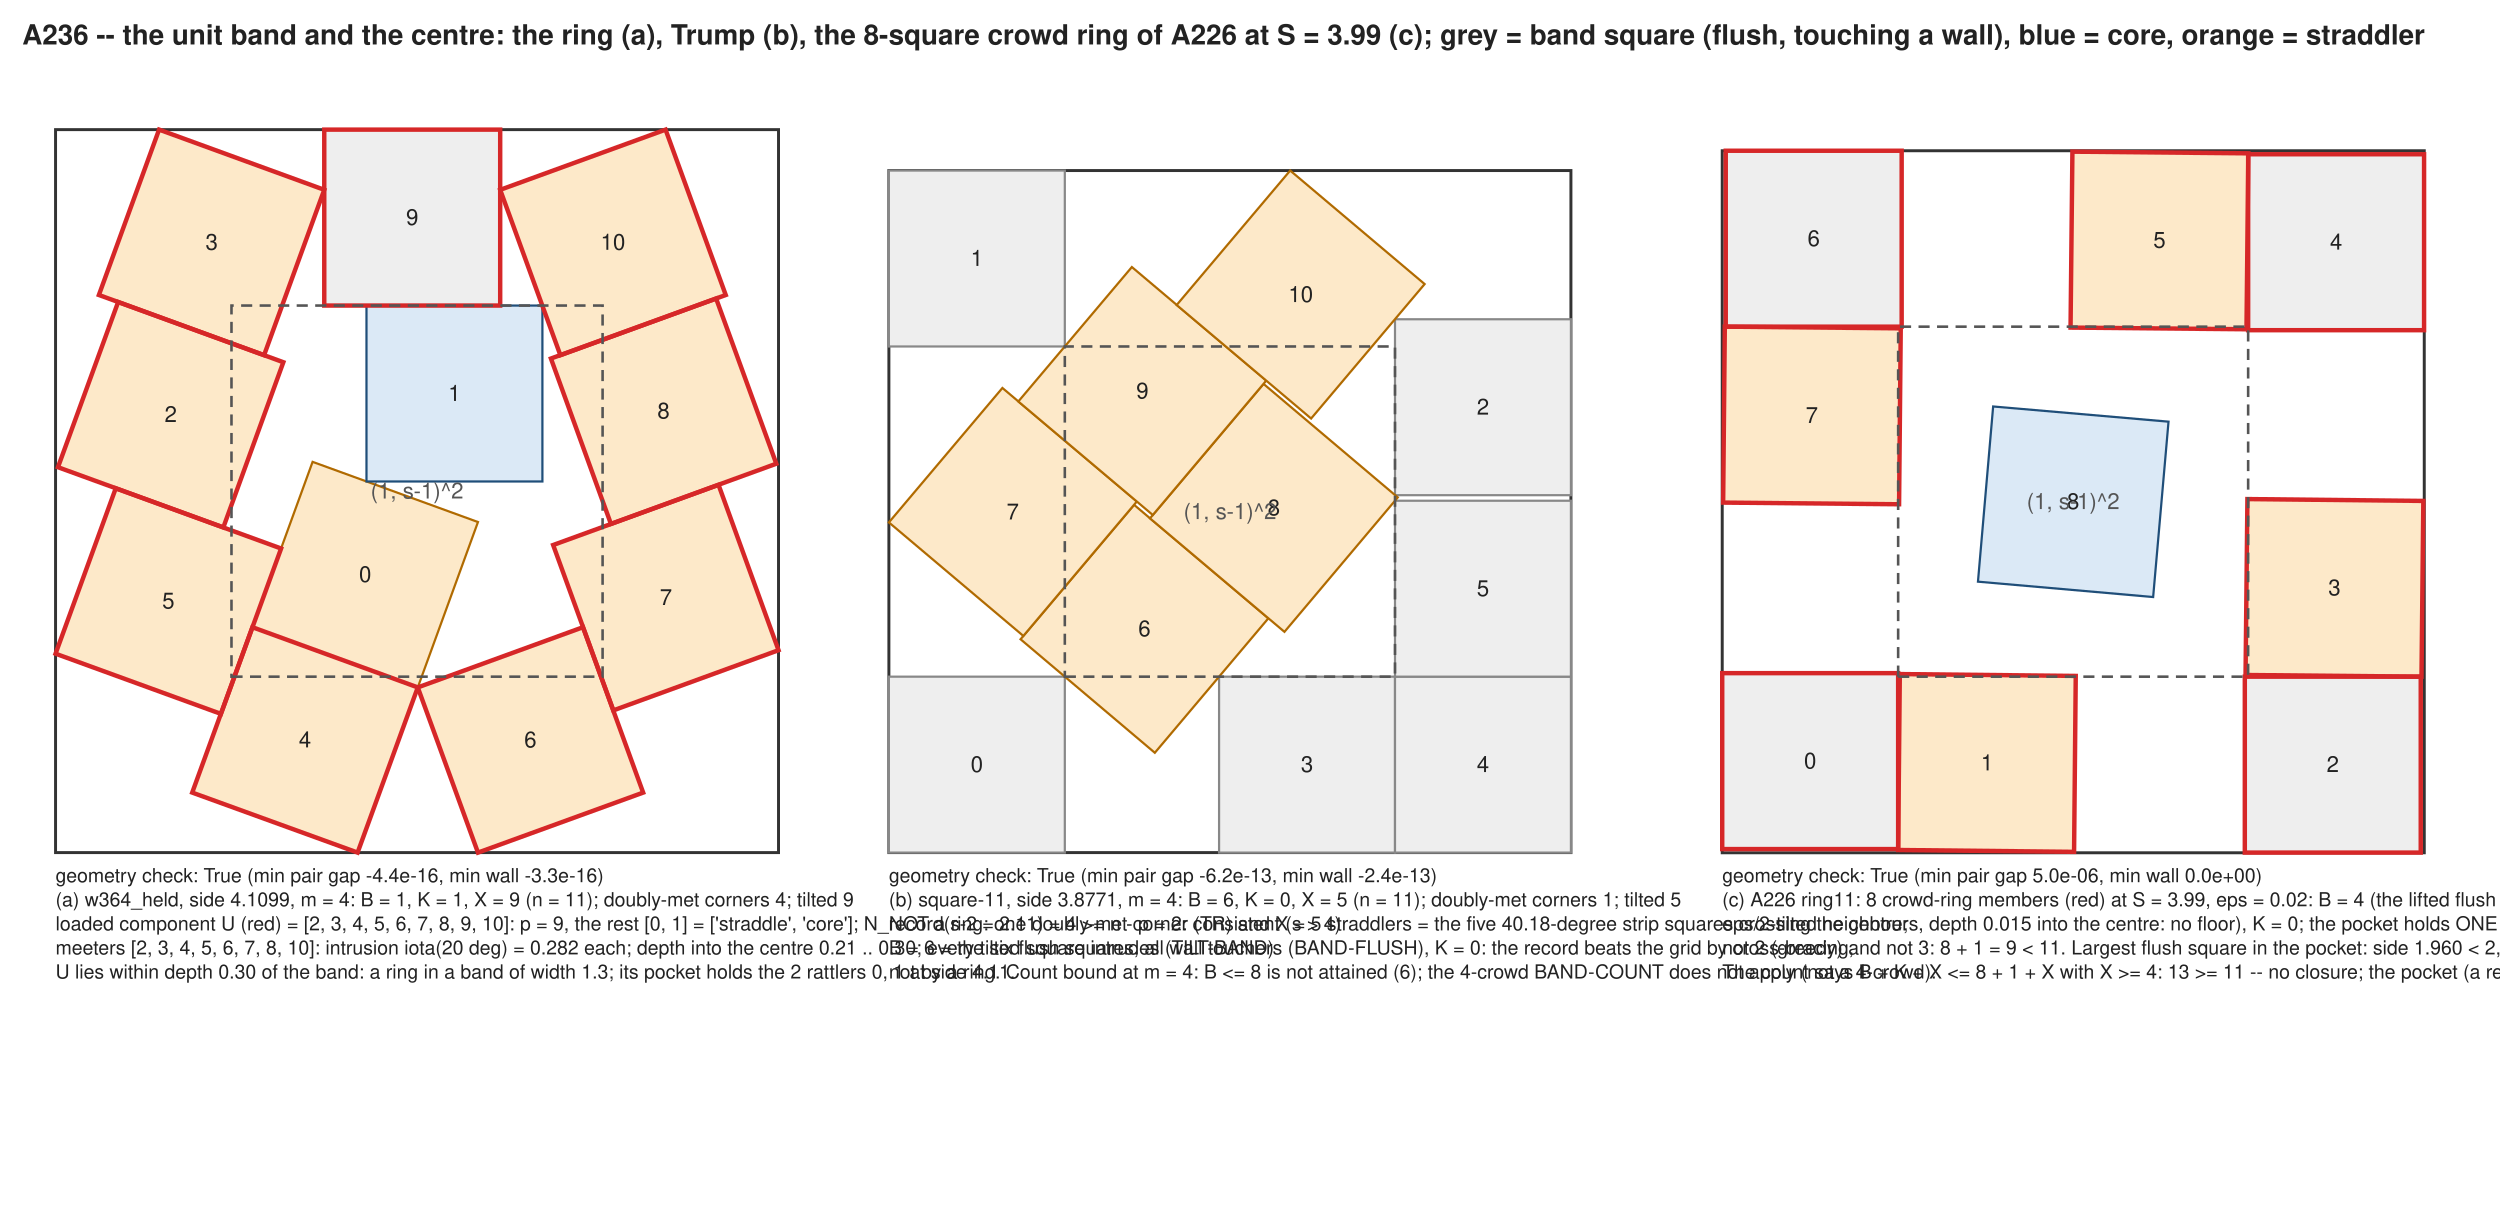
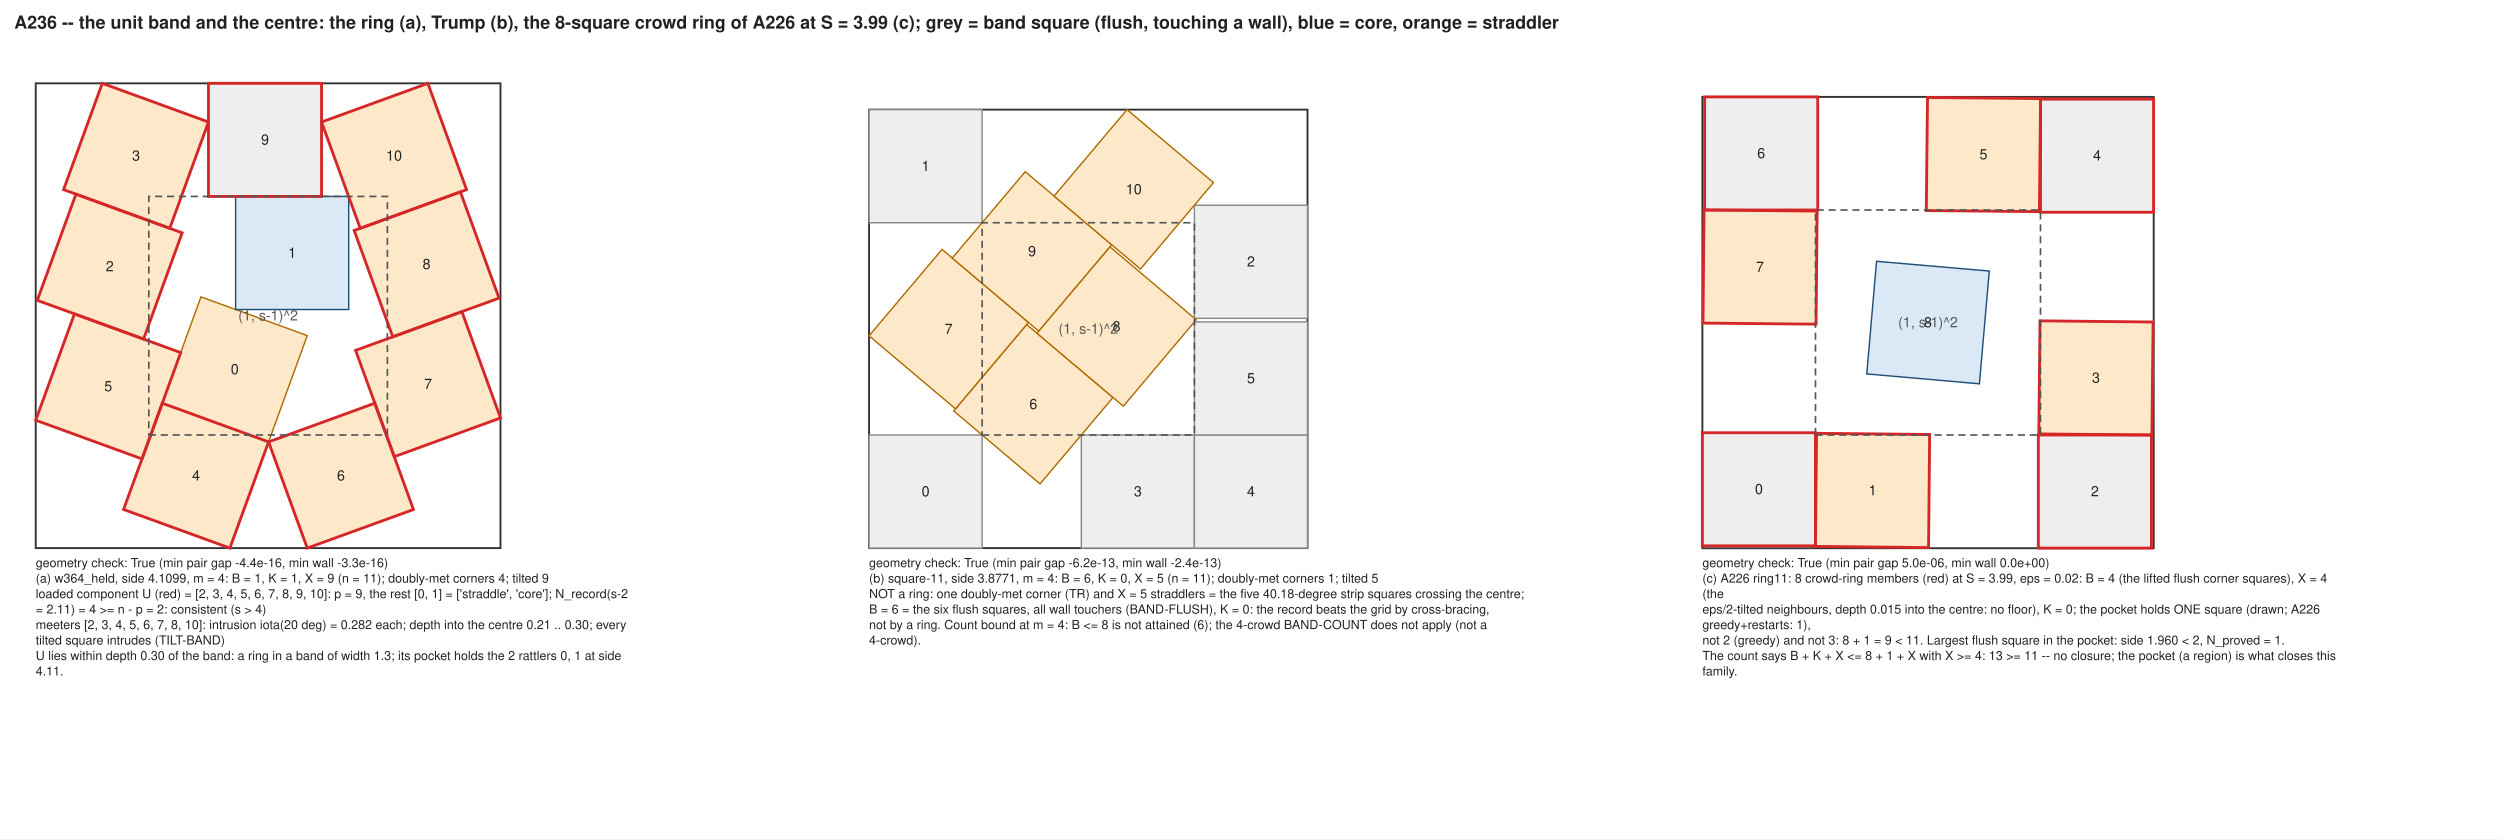
- <svg xmlns="http://www.w3.org/2000/svg" width="1350" height="655" font-family="Helvetica,Arial,sans-serif">
+ <svg xmlns="http://www.w3.org/2000/svg" width="2100" height="705" font-family="Helvetica,Arial,sans-serif">
  <defs>
    <pattern id="stip" width="6" height="6" patternUnits="userSpaceOnUse">
      <circle cx="3" cy="3" r="1.1" fill="#888" />
    </pattern>
    <pattern id="hatch" width="7" height="7" patternUnits="userSpaceOnUse" patternTransform="rotate(45)">
      <line x1="0" y1="0" x2="0" y2="7" stroke="#555" stroke-width="1.2" />
    </pattern>
  </defs>
-   <rect width="1350" height="655" fill="white" />
+   <rect width="2100" height="705" fill="white" />
  <text x="12" y="24" font-size="15" font-weight="bold" fill="#222">A236 -- the unit band and the centre: the ring (a), Trump (b), the 8-square crowd ring of A226 at S = 3.99 (c); grey = band square (flush, touching a wall), blue = core, orange = straddler</text>
  <rect x="30.0" y="70.0" width="390.4" height="390.4" fill="none" stroke="#333" stroke-width="1.6" />
  <polygon points="225.6,371.2 258.1,281.9 168.8,249.4 136.3,338.7" fill="#fde9c9" stroke="#b06a00" stroke-width="1.2" />
  <text x="197.2" y="314.3" font-size="12" text-anchor="middle" fill="#222">0</text>
  <polygon points="292.9,260.0 292.9,165.0 197.9,165.0 197.9,260.0" fill="#dbe9f6" stroke="#1f4e79" stroke-width="1.2" />
  <text x="245.4" y="216.5" font-size="12" text-anchor="middle" fill="#222">1</text>
  <polygon points="120.6,284.8 153.0,195.6 63.8,163.1 31.3,252.3" fill="#fde9c9" stroke="#b06a00" stroke-width="1.2" />
  <text x="92.2" y="227.9" font-size="12" text-anchor="middle" fill="#222">2</text>
  <polygon points="142.6,191.8 175.1,102.5 85.9,70.0 53.4,159.3" fill="#fde9c9" stroke="#b06a00" stroke-width="1.2" />
  <text x="114.3" y="134.9" font-size="12" text-anchor="middle" fill="#222">3</text>
  <polygon points="193.1,460.4 225.6,371.2 136.3,338.7 103.8,428.0" fill="#fde9c9" stroke="#b06a00" stroke-width="1.2" />
  <text x="164.7" y="403.6" font-size="12" text-anchor="middle" fill="#222">4</text>
  <polygon points="119.3,385.5 151.8,296.2 62.5,263.7 30.0,353.0" fill="#fde9c9" stroke="#b06a00" stroke-width="1.2" />
  <text x="90.9" y="328.6" font-size="12" text-anchor="middle" fill="#222">5</text>
  <polygon points="258.1,460.4 347.3,428.0 314.8,338.7 225.6,371.2" fill="#fde9c9" stroke="#b06a00" stroke-width="1.2" />
  <text x="286.4" y="403.6" font-size="12" text-anchor="middle" fill="#222">6</text>
  <polygon points="331.2,383.6 420.4,351.1 388.0,261.8 298.7,294.3" fill="#fde9c9" stroke="#b06a00" stroke-width="1.2" />
  <text x="359.6" y="326.7" font-size="12" text-anchor="middle" fill="#222">7</text>
  <polygon points="329.9,282.9 419.2,250.4 386.7,161.2 297.5,193.6" fill="#fde9c9" stroke="#b06a00" stroke-width="1.2" />
  <text x="358.3" y="226.0" font-size="12" text-anchor="middle" fill="#222">8</text>
  <polygon points="270.1,165.0 270.1,70.0 175.1,70.0 175.1,165.0" fill="#eeeeee" stroke="#888888" stroke-width="1.2" />
  <text x="222.6" y="121.5" font-size="12" text-anchor="middle" fill="#222">9</text>
  <polygon points="302.6,191.8 391.9,159.3 359.4,70.0 270.1,102.5" fill="#fde9c9" stroke="#b06a00" stroke-width="1.2" />
  <text x="331.0" y="134.9" font-size="12" text-anchor="middle" fill="#222">10</text>
  <polygon points="120.6,284.8 153.0,195.6 63.8,163.1 31.3,252.3" fill="none" stroke="#d62728" stroke-width="2.4" />
  <polygon points="142.6,191.8 175.1,102.5 85.9,70.0 53.4,159.3" fill="none" stroke="#d62728" stroke-width="2.4" />
  <polygon points="193.1,460.4 225.6,371.2 136.3,338.7 103.8,428.0" fill="none" stroke="#d62728" stroke-width="2.4" />
  <polygon points="119.3,385.5 151.8,296.2 62.5,263.7 30.0,353.0" fill="none" stroke="#d62728" stroke-width="2.4" />
  <polygon points="258.1,460.4 347.3,428.0 314.8,338.7 225.6,371.2" fill="none" stroke="#d62728" stroke-width="2.4" />
  <polygon points="331.2,383.6 420.4,351.1 388.0,261.8 298.7,294.3" fill="none" stroke="#d62728" stroke-width="2.4" />
  <polygon points="329.9,282.9 419.2,250.4 386.7,161.2 297.5,193.6" fill="none" stroke="#d62728" stroke-width="2.4" />
  <polygon points="270.1,165.0 270.1,70.0 175.1,70.0 175.1,165.0" fill="none" stroke="#d62728" stroke-width="2.4" />
  <polygon points="302.6,191.8 391.9,159.3 359.4,70.0 270.1,102.5" fill="none" stroke="#d62728" stroke-width="2.4" />
  <polygon points="125.0,365.4 325.4,365.4 325.4,165.0 125.0,165.0" fill="none" stroke="#555" stroke-width="1.4" stroke-dasharray="6,4" />
  <text x="225.2" y="269.2" font-size="12" text-anchor="middle" fill="#555">(1, s-1)^2</text>
  <text x="30" y="476.4" font-size="10.5" fill="#222">geometry check: True (min pair gap -4.4e-16, min wall -3.3e-16)</text>
  <text x="30" y="489.4" font-size="10.5" fill="#222">(a) w364_held, side 4.1099, m = 4: B = 1, K = 1, X = 9 (n = 11); doubly-met corners 4; tilted 9</text>
-   <text x="30" y="502.4" font-size="10.5" fill="#222">loaded component U (red) = [2, 3, 4, 5, 6, 7, 8, 9, 10]: p = 9, the rest [0, 1] = ['straddle', 'core']; N_record(s-2 = 2.11) = 4 &gt;= n - p = 2: consistent (s &gt; 4)</text>
-   <text x="30" y="515.4" font-size="10.5" fill="#222">meeters [2, 3, 4, 5, 6, 7, 8, 10]: intrusion iota(20 deg) = 0.282 each; depth into the centre 0.21 .. 0.30; every tilted square intrudes (TILT-BAND)</text>
-   <text x="30" y="528.4" font-size="10.5" fill="#222">U lies within depth 0.30 of the band: a ring in a band of width 1.3; its pocket holds the 2 rattlers 0, 1 at side 4.11.</text>
-   <rect x="480.0" y="92.1" width="368.3" height="368.3" fill="none" stroke="#333" stroke-width="1.6" />
-   <polygon points="480.0,460.4 575.0,460.4 575.0,365.4 480.0,365.4" fill="#eeeeee" stroke="#888888" stroke-width="1.2" />
-   <text x="527.5" y="416.9" font-size="12" text-anchor="middle" fill="#222">0</text>
-   <polygon points="575.0,187.1 575.0,92.1 480.0,92.1 480.0,187.1" fill="#eeeeee" stroke="#888888" stroke-width="1.2" />
-   <text x="527.5" y="143.6" font-size="12" text-anchor="middle" fill="#222">1</text>
-   <polygon points="753.3,267.4 848.3,267.4 848.3,172.4 753.3,172.4" fill="#eeeeee" stroke="#888888" stroke-width="1.2" />
-   <text x="800.8" y="223.9" font-size="12" text-anchor="middle" fill="#222">2</text>
-   <polygon points="658.3,460.4 753.3,460.4 753.3,365.4 658.3,365.4" fill="#eeeeee" stroke="#888888" stroke-width="1.2" />
-   <text x="705.8" y="416.9" font-size="12" text-anchor="middle" fill="#222">3</text>
-   <polygon points="753.3,460.4 848.3,460.4 848.3,365.4 753.3,365.4" fill="#eeeeee" stroke="#888888" stroke-width="1.2" />
-   <text x="800.8" y="416.9" font-size="12" text-anchor="middle" fill="#222">4</text>
-   <polygon points="753.3,365.4 848.3,365.4 848.3,270.4 753.3,270.4" fill="#eeeeee" stroke="#888888" stroke-width="1.2" />
-   <text x="800.8" y="321.9" font-size="12" text-anchor="middle" fill="#222">5</text>
-   <polygon points="623.6,406.5 684.9,333.9 612.4,272.6 551.1,345.2" fill="#fde9c9" stroke="#b06a00" stroke-width="1.2" />
-   <text x="618.0" y="343.6" font-size="12" text-anchor="middle" fill="#222">6</text>
-   <polygon points="552.6,343.4 613.9,270.8 541.3,209.5 480.0,282.1" fill="#fde9c9" stroke="#b06a00" stroke-width="1.2" />
-   <text x="546.9" y="280.5" font-size="12" text-anchor="middle" fill="#222">7</text>
-   <polygon points="693.6,341.2 754.8,268.6 682.3,207.3 621.0,279.9" fill="#fde9c9" stroke="#b06a00" stroke-width="1.2" />
-   <text x="687.9" y="278.3" font-size="12" text-anchor="middle" fill="#222">8</text>
-   <polygon points="622.5,278.1 683.8,205.5 611.2,144.2 549.9,216.8" fill="#fde9c9" stroke="#b06a00" stroke-width="1.2" />
-   <text x="616.9" y="215.2" font-size="12" text-anchor="middle" fill="#222">9</text>
-   <polygon points="708.0,226.0 769.3,153.4 696.7,92.1 635.4,164.7" fill="#fde9c9" stroke="#b06a00" stroke-width="1.2" />
-   <text x="702.4" y="163.1" font-size="12" text-anchor="middle" fill="#222">10</text>
-   <polygon points="575.0,365.4 753.3,365.4 753.3,187.1 575.0,187.1" fill="none" stroke="#555" stroke-width="1.4" stroke-dasharray="6,4" />
-   <text x="664.2" y="280.3" font-size="12" text-anchor="middle" fill="#555">(1, s-1)^2</text>
-   <text x="480" y="476.4" font-size="10.5" fill="#222">geometry check: True (min pair gap -6.2e-13, min wall -2.4e-13)</text>
-   <text x="480" y="489.4" font-size="10.5" fill="#222">(b) square-11, side 3.8771, m = 4: B = 6, K = 0, X = 5 (n = 11); doubly-met corners 1; tilted 5</text>
-   <text x="480" y="502.4" font-size="10.5" fill="#222">NOT a ring: one doubly-met corner (TR) and X = 5 straddlers = the five 40.18-degree strip squares crossing the centre;</text>
-   <text x="480" y="515.4" font-size="10.5" fill="#222">B = 6 = the six flush squares, all wall touchers (BAND-FLUSH), K = 0: the record beats the grid by cross-bracing,</text>
-   <text x="480" y="528.4" font-size="10.5" fill="#222">not by a ring.  Count bound at m = 4: B &lt;= 8 is not attained (6); the 4-crowd BAND-COUNT does not apply (not a 4-crowd).</text>
-   <rect x="930.0" y="81.4" width="379.1" height="379.1" fill="none" stroke="#333" stroke-width="1.6" />
-   <polygon points="930.0,458.5 1025.0,458.5 1025.0,363.5 930.0,363.5" fill="#eeeeee" stroke="#888888" stroke-width="1.2" />
-   <text x="977.5" y="415.0" font-size="12" text-anchor="middle" fill="#222">0</text>
-   <polygon points="1025.0,459.0 1120.0,460.0 1120.9,365.0 1025.9,364.0" fill="#fde9c9" stroke="#b06a00" stroke-width="1.2" />
-   <text x="1073.0" y="416.0" font-size="12" text-anchor="middle" fill="#222">1</text>
-   <polygon points="1212.2,460.4 1307.2,460.4 1307.2,365.4 1212.2,365.4" fill="#eeeeee" stroke="#888888" stroke-width="1.2" />
-   <text x="1259.7" y="416.9" font-size="12" text-anchor="middle" fill="#222">2</text>
-   <polygon points="1212.6,364.5 1307.6,365.4 1308.6,270.5 1213.6,269.5" fill="#fde9c9" stroke="#b06a00" stroke-width="1.2" />
-   <text x="1260.6" y="321.5" font-size="12" text-anchor="middle" fill="#222">3</text>
-   <polygon points="1214.0,178.3 1309.0,178.3 1309.0,83.3 1214.0,83.3" fill="#eeeeee" stroke="#888888" stroke-width="1.2" />
-   <text x="1261.5" y="134.8" font-size="12" text-anchor="middle" fill="#222">4</text>
-   <polygon points="1118.1,176.9 1213.1,177.8 1214.1,82.8 1119.1,81.9" fill="#fde9c9" stroke="#b06a00" stroke-width="1.2" />
-   <text x="1166.1" y="133.8" font-size="12" text-anchor="middle" fill="#222">5</text>
-   <polygon points="931.9,176.4 1026.9,176.4 1026.9,81.4 931.9,81.4" fill="#eeeeee" stroke="#888888" stroke-width="1.2" />
-   <text x="979.4" y="132.9" font-size="12" text-anchor="middle" fill="#222">6</text>
-   <polygon points="930.5,271.4 1025.5,272.3 1026.4,177.3 931.4,176.4" fill="#fde9c9" stroke="#b06a00" stroke-width="1.2" />
-   <text x="978.4" y="228.4" font-size="12" text-anchor="middle" fill="#222">7</text>
-   <polygon points="1162.7,322.4 1171.0,227.7 1076.3,219.5 1068.1,314.1" fill="#dbe9f6" stroke="#1f4e79" stroke-width="1.2" />
-   <text x="1119.5" y="274.9" font-size="12" text-anchor="middle" fill="#222">8</text>
-   <polygon points="930.0,458.5 1025.0,458.5 1025.0,363.5 930.0,363.5" fill="none" stroke="#d62728" stroke-width="2.4" />
-   <polygon points="1025.0,459.0 1120.0,460.0 1120.9,365.0 1025.9,364.0" fill="none" stroke="#d62728" stroke-width="2.4" />
-   <polygon points="1212.2,460.4 1307.2,460.4 1307.2,365.4 1212.2,365.4" fill="none" stroke="#d62728" stroke-width="2.4" />
-   <polygon points="1212.6,364.5 1307.6,365.4 1308.6,270.5 1213.6,269.5" fill="none" stroke="#d62728" stroke-width="2.4" />
-   <polygon points="1214.0,178.3 1309.0,178.3 1309.0,83.3 1214.0,83.3" fill="none" stroke="#d62728" stroke-width="2.4" />
-   <polygon points="1118.1,176.9 1213.1,177.8 1214.1,82.8 1119.1,81.9" fill="none" stroke="#d62728" stroke-width="2.4" />
-   <polygon points="931.9,176.4 1026.9,176.4 1026.9,81.4 931.9,81.4" fill="none" stroke="#d62728" stroke-width="2.4" />
-   <polygon points="930.5,271.4 1025.5,272.3 1026.4,177.3 931.4,176.4" fill="none" stroke="#d62728" stroke-width="2.4" />
-   <polygon points="1025.0,365.4 1214.0,365.4 1214.0,176.4 1025.0,176.4" fill="none" stroke="#555" stroke-width="1.4" stroke-dasharray="6,4" />
-   <text x="1119.5" y="274.9" font-size="12" text-anchor="middle" fill="#555">(1, s-1)^2</text>
-   <text x="930" y="476.4" font-size="10.5" fill="#222">geometry check: True (min pair gap 5.0e-06, min wall 0.0e+00)</text>
-   <text x="930" y="489.4" font-size="10.5" fill="#222">(c) A226 ring11: 8 crowd-ring members (red) at S = 3.99, eps = 0.02: B = 4 (the lifted flush corner squares), X = 4 (the</text>
-   <text x="930" y="502.4" font-size="10.5" fill="#222">eps/2-tilted neighbours, depth 0.015 into the centre: no floor), K = 0; the pocket holds ONE square (drawn; A226 greedy+restarts: 1),</text>
-   <text x="930" y="515.4" font-size="10.5" fill="#222">not 2 (greedy) and not 3: 8 + 1 = 9 &lt; 11.  Largest flush square in the pocket: side 1.960 &lt; 2, N_proved = 1.</text>
-   <text x="930" y="528.4" font-size="10.5" fill="#222">The count says B + K + X &lt;= 8 + 1 + X with X &gt;= 4: 13 &gt;= 11 -- no closure; the pocket (a region) is what closes this family.</text>
+   <text x="30" y="502.4" font-size="10.5" fill="#222">loaded component U (red) = [2, 3, 4, 5, 6, 7, 8, 9, 10]: p = 9, the rest [0, 1] = ['straddle', 'core']; N_record(s-2</text>
+   <text x="30" y="515.4" font-size="10.5" fill="#222">   = 2.11) = 4 &gt;= n - p = 2: consistent (s &gt; 4)</text>
+   <text x="30" y="528.4" font-size="10.5" fill="#222">meeters [2, 3, 4, 5, 6, 7, 8, 10]: intrusion iota(20 deg) = 0.282 each; depth into the centre 0.21 .. 0.30; every</text>
+   <text x="30" y="541.4" font-size="10.5" fill="#222">   tilted square intrudes (TILT-BAND)</text>
+   <text x="30" y="554.4" font-size="10.5" fill="#222">U lies within depth 0.30 of the band: a ring in a band of width 1.3; its pocket holds the 2 rattlers 0, 1 at side</text>
+   <text x="30" y="567.4" font-size="10.5" fill="#222">   4.11.</text>
+   <rect x="730.0" y="92.1" width="368.3" height="368.3" fill="none" stroke="#333" stroke-width="1.6" />
+   <polygon points="730.0,460.4 825.0,460.4 825.0,365.4 730.0,365.4" fill="#eeeeee" stroke="#888888" stroke-width="1.2" />
+   <text x="777.5" y="416.9" font-size="12" text-anchor="middle" fill="#222">0</text>
+   <polygon points="825.0,187.1 825.0,92.1 730.0,92.1 730.0,187.1" fill="#eeeeee" stroke="#888888" stroke-width="1.2" />
+   <text x="777.5" y="143.6" font-size="12" text-anchor="middle" fill="#222">1</text>
+   <polygon points="1003.3,267.4 1098.3,267.4 1098.3,172.4 1003.3,172.4" fill="#eeeeee" stroke="#888888" stroke-width="1.2" />
+   <text x="1050.8" y="223.9" font-size="12" text-anchor="middle" fill="#222">2</text>
+   <polygon points="908.3,460.4 1003.3,460.4 1003.3,365.4 908.3,365.4" fill="#eeeeee" stroke="#888888" stroke-width="1.2" />
+   <text x="955.8" y="416.9" font-size="12" text-anchor="middle" fill="#222">3</text>
+   <polygon points="1003.3,460.4 1098.3,460.4 1098.3,365.4 1003.3,365.4" fill="#eeeeee" stroke="#888888" stroke-width="1.2" />
+   <text x="1050.8" y="416.9" font-size="12" text-anchor="middle" fill="#222">4</text>
+   <polygon points="1003.3,365.4 1098.3,365.4 1098.3,270.4 1003.3,270.4" fill="#eeeeee" stroke="#888888" stroke-width="1.2" />
+   <text x="1050.8" y="321.9" font-size="12" text-anchor="middle" fill="#222">5</text>
+   <polygon points="873.6,406.5 934.9,333.9 862.4,272.6 801.1,345.2" fill="#fde9c9" stroke="#b06a00" stroke-width="1.2" />
+   <text x="868.0" y="343.6" font-size="12" text-anchor="middle" fill="#222">6</text>
+   <polygon points="802.6,343.4 863.9,270.8 791.3,209.5 730.0,282.1" fill="#fde9c9" stroke="#b06a00" stroke-width="1.2" />
+   <text x="796.9" y="280.5" font-size="12" text-anchor="middle" fill="#222">7</text>
+   <polygon points="943.6,341.2 1004.8,268.6 932.3,207.3 871.0,279.9" fill="#fde9c9" stroke="#b06a00" stroke-width="1.2" />
+   <text x="937.9" y="278.3" font-size="12" text-anchor="middle" fill="#222">8</text>
+   <polygon points="872.5,278.1 933.8,205.5 861.2,144.2 799.9,216.8" fill="#fde9c9" stroke="#b06a00" stroke-width="1.2" />
+   <text x="866.9" y="215.2" font-size="12" text-anchor="middle" fill="#222">9</text>
+   <polygon points="958.0,226.0 1019.3,153.4 946.7,92.1 885.4,164.7" fill="#fde9c9" stroke="#b06a00" stroke-width="1.2" />
+   <text x="952.4" y="163.1" font-size="12" text-anchor="middle" fill="#222">10</text>
+   <polygon points="825.0,365.4 1003.3,365.4 1003.3,187.1 825.0,187.1" fill="none" stroke="#555" stroke-width="1.4" stroke-dasharray="6,4" />
+   <text x="914.2" y="280.3" font-size="12" text-anchor="middle" fill="#555">(1, s-1)^2</text>
+   <text x="730" y="476.4" font-size="10.5" fill="#222">geometry check: True (min pair gap -6.2e-13, min wall -2.4e-13)</text>
+   <text x="730" y="489.4" font-size="10.5" fill="#222">(b) square-11, side 3.8771, m = 4: B = 6, K = 0, X = 5 (n = 11); doubly-met corners 1; tilted 5</text>
+   <text x="730" y="502.4" font-size="10.5" fill="#222">NOT a ring: one doubly-met corner (TR) and X = 5 straddlers = the five 40.18-degree strip squares crossing the centre;</text>
+   <text x="730" y="515.4" font-size="10.5" fill="#222">B = 6 = the six flush squares, all wall touchers (BAND-FLUSH), K = 0: the record beats the grid by cross-bracing,</text>
+   <text x="730" y="528.4" font-size="10.5" fill="#222">not by a ring.  Count bound at m = 4: B &lt;= 8 is not attained (6); the 4-crowd BAND-COUNT does not apply (not a</text>
+   <text x="730" y="541.4" font-size="10.5" fill="#222">   4-crowd).</text>
+   <rect x="1430.0" y="81.4" width="379.1" height="379.1" fill="none" stroke="#333" stroke-width="1.6" />
+   <polygon points="1430.0,458.5 1525.0,458.5 1525.0,363.5 1430.0,363.5" fill="#eeeeee" stroke="#888888" stroke-width="1.2" />
+   <text x="1477.5" y="415.0" font-size="12" text-anchor="middle" fill="#222">0</text>
+   <polygon points="1525.0,459.0 1620.0,460.0 1620.9,365.0 1525.9,364.0" fill="#fde9c9" stroke="#b06a00" stroke-width="1.2" />
+   <text x="1573.0" y="416.0" font-size="12" text-anchor="middle" fill="#222">1</text>
+   <polygon points="1712.2,460.4 1807.2,460.4 1807.2,365.4 1712.2,365.4" fill="#eeeeee" stroke="#888888" stroke-width="1.2" />
+   <text x="1759.7" y="416.9" font-size="12" text-anchor="middle" fill="#222">2</text>
+   <polygon points="1712.6,364.5 1807.6,365.4 1808.6,270.5 1713.6,269.5" fill="#fde9c9" stroke="#b06a00" stroke-width="1.2" />
+   <text x="1760.6" y="321.5" font-size="12" text-anchor="middle" fill="#222">3</text>
+   <polygon points="1714.0,178.3 1809.0,178.3 1809.0,83.3 1714.0,83.3" fill="#eeeeee" stroke="#888888" stroke-width="1.2" />
+   <text x="1761.5" y="134.8" font-size="12" text-anchor="middle" fill="#222">4</text>
+   <polygon points="1618.1,176.9 1713.1,177.8 1714.1,82.8 1619.1,81.9" fill="#fde9c9" stroke="#b06a00" stroke-width="1.2" />
+   <text x="1666.1" y="133.8" font-size="12" text-anchor="middle" fill="#222">5</text>
+   <polygon points="1431.9,176.4 1526.9,176.4 1526.9,81.4 1431.9,81.4" fill="#eeeeee" stroke="#888888" stroke-width="1.2" />
+   <text x="1479.4" y="132.9" font-size="12" text-anchor="middle" fill="#222">6</text>
+   <polygon points="1430.5,271.4 1525.5,272.3 1526.4,177.3 1431.4,176.4" fill="#fde9c9" stroke="#b06a00" stroke-width="1.2" />
+   <text x="1478.4" y="228.4" font-size="12" text-anchor="middle" fill="#222">7</text>
+   <polygon points="1662.7,322.4 1671.0,227.7 1576.3,219.5 1568.1,314.1" fill="#dbe9f6" stroke="#1f4e79" stroke-width="1.2" />
+   <text x="1619.5" y="274.9" font-size="12" text-anchor="middle" fill="#222">8</text>
+   <polygon points="1430.0,458.5 1525.0,458.5 1525.0,363.5 1430.0,363.5" fill="none" stroke="#d62728" stroke-width="2.4" />
+   <polygon points="1525.0,459.0 1620.0,460.0 1620.9,365.0 1525.9,364.0" fill="none" stroke="#d62728" stroke-width="2.4" />
+   <polygon points="1712.2,460.4 1807.2,460.4 1807.2,365.4 1712.2,365.4" fill="none" stroke="#d62728" stroke-width="2.4" />
+   <polygon points="1712.6,364.5 1807.6,365.4 1808.6,270.5 1713.6,269.5" fill="none" stroke="#d62728" stroke-width="2.4" />
+   <polygon points="1714.0,178.3 1809.0,178.3 1809.0,83.3 1714.0,83.3" fill="none" stroke="#d62728" stroke-width="2.4" />
+   <polygon points="1618.1,176.9 1713.1,177.8 1714.1,82.8 1619.1,81.9" fill="none" stroke="#d62728" stroke-width="2.4" />
+   <polygon points="1431.9,176.4 1526.9,176.4 1526.9,81.4 1431.9,81.4" fill="none" stroke="#d62728" stroke-width="2.4" />
+   <polygon points="1430.5,271.4 1525.5,272.3 1526.4,177.3 1431.4,176.4" fill="none" stroke="#d62728" stroke-width="2.4" />
+   <polygon points="1525.0,365.4 1714.0,365.4 1714.0,176.4 1525.0,176.4" fill="none" stroke="#555" stroke-width="1.4" stroke-dasharray="6,4" />
+   <text x="1619.5" y="274.9" font-size="12" text-anchor="middle" fill="#555">(1, s-1)^2</text>
+   <text x="1430" y="476.4" font-size="10.5" fill="#222">geometry check: True (min pair gap 5.0e-06, min wall 0.0e+00)</text>
+   <text x="1430" y="489.4" font-size="10.5" fill="#222">(c) A226 ring11: 8 crowd-ring members (red) at S = 3.99, eps = 0.02: B = 4 (the lifted flush corner squares), X = 4</text>
+   <text x="1430" y="502.4" font-size="10.5" fill="#222">   (the</text>
+   <text x="1430" y="515.4" font-size="10.5" fill="#222">eps/2-tilted neighbours, depth 0.015 into the centre: no floor), K = 0; the pocket holds ONE square (drawn; A226</text>
+   <text x="1430" y="528.4" font-size="10.5" fill="#222">   greedy+restarts: 1),</text>
+   <text x="1430" y="541.4" font-size="10.5" fill="#222">not 2 (greedy) and not 3: 8 + 1 = 9 &lt; 11.  Largest flush square in the pocket: side 1.960 &lt; 2, N_proved = 1.</text>
+   <text x="1430" y="554.4" font-size="10.5" fill="#222">The count says B + K + X &lt;= 8 + 1 + X with X &gt;= 4: 13 &gt;= 11 -- no closure; the pocket (a region) is what closes this</text>
+   <text x="1430" y="567.4" font-size="10.5" fill="#222">   family.</text>
</svg>
